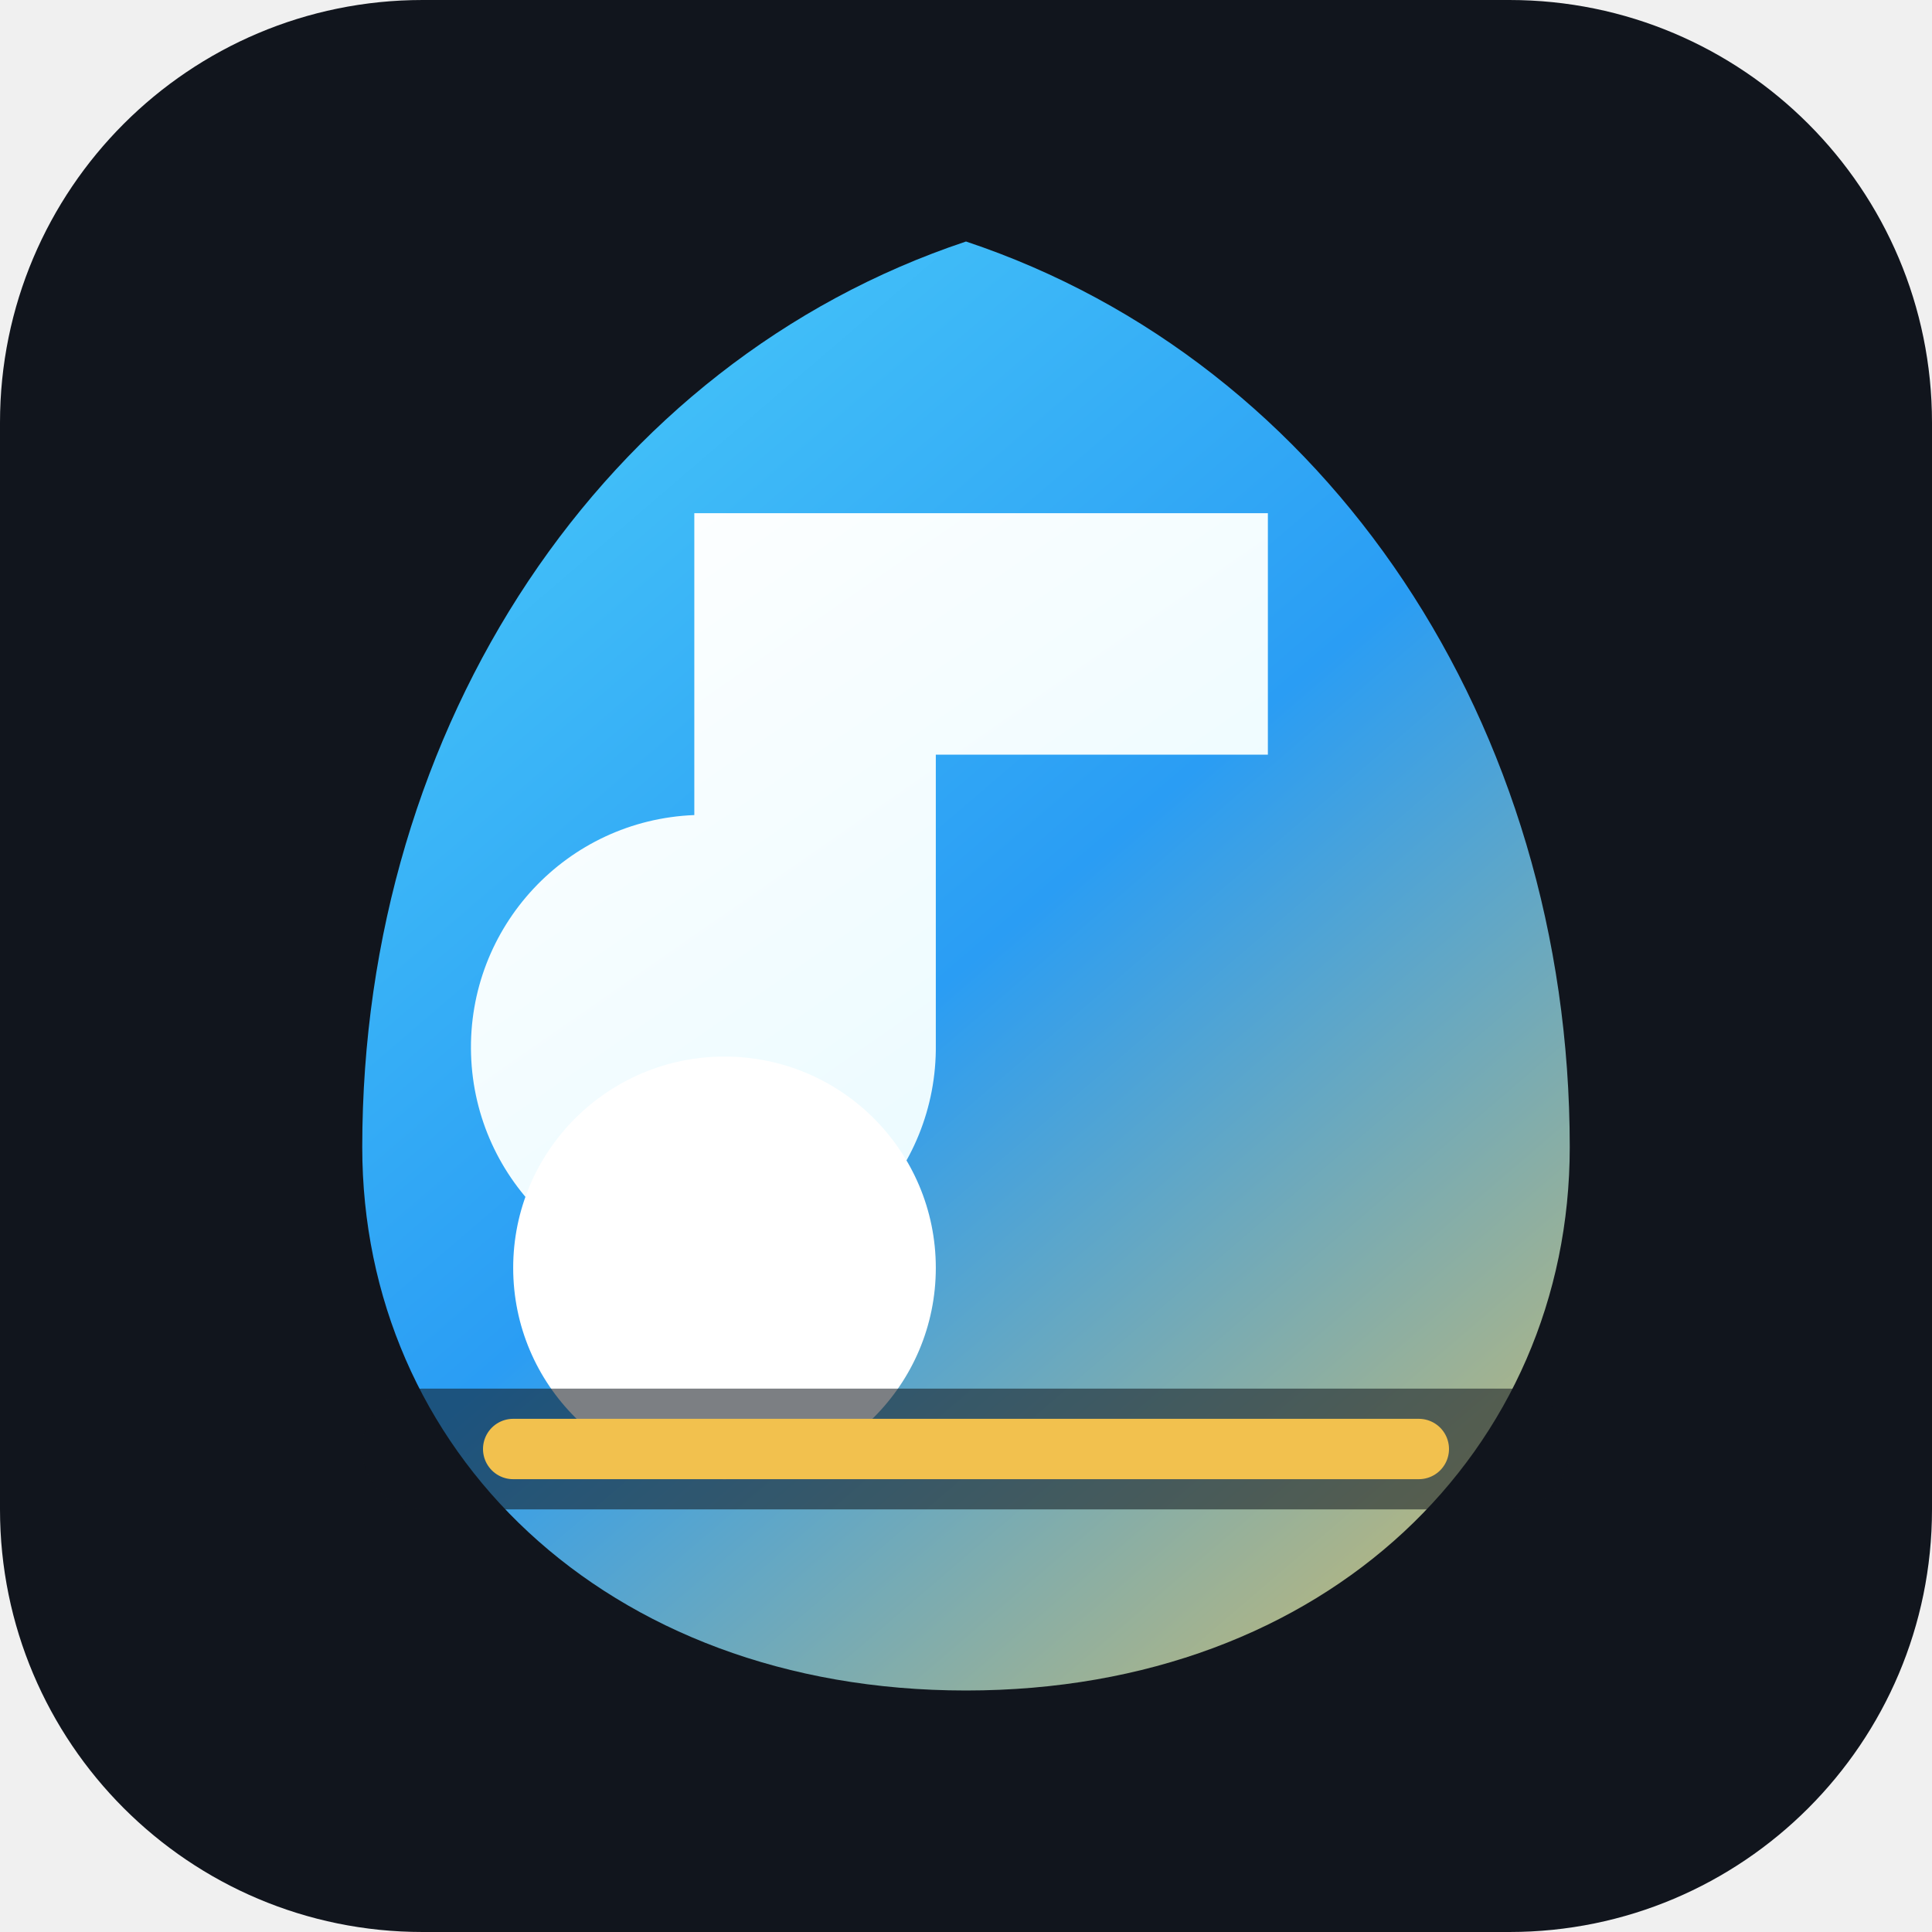
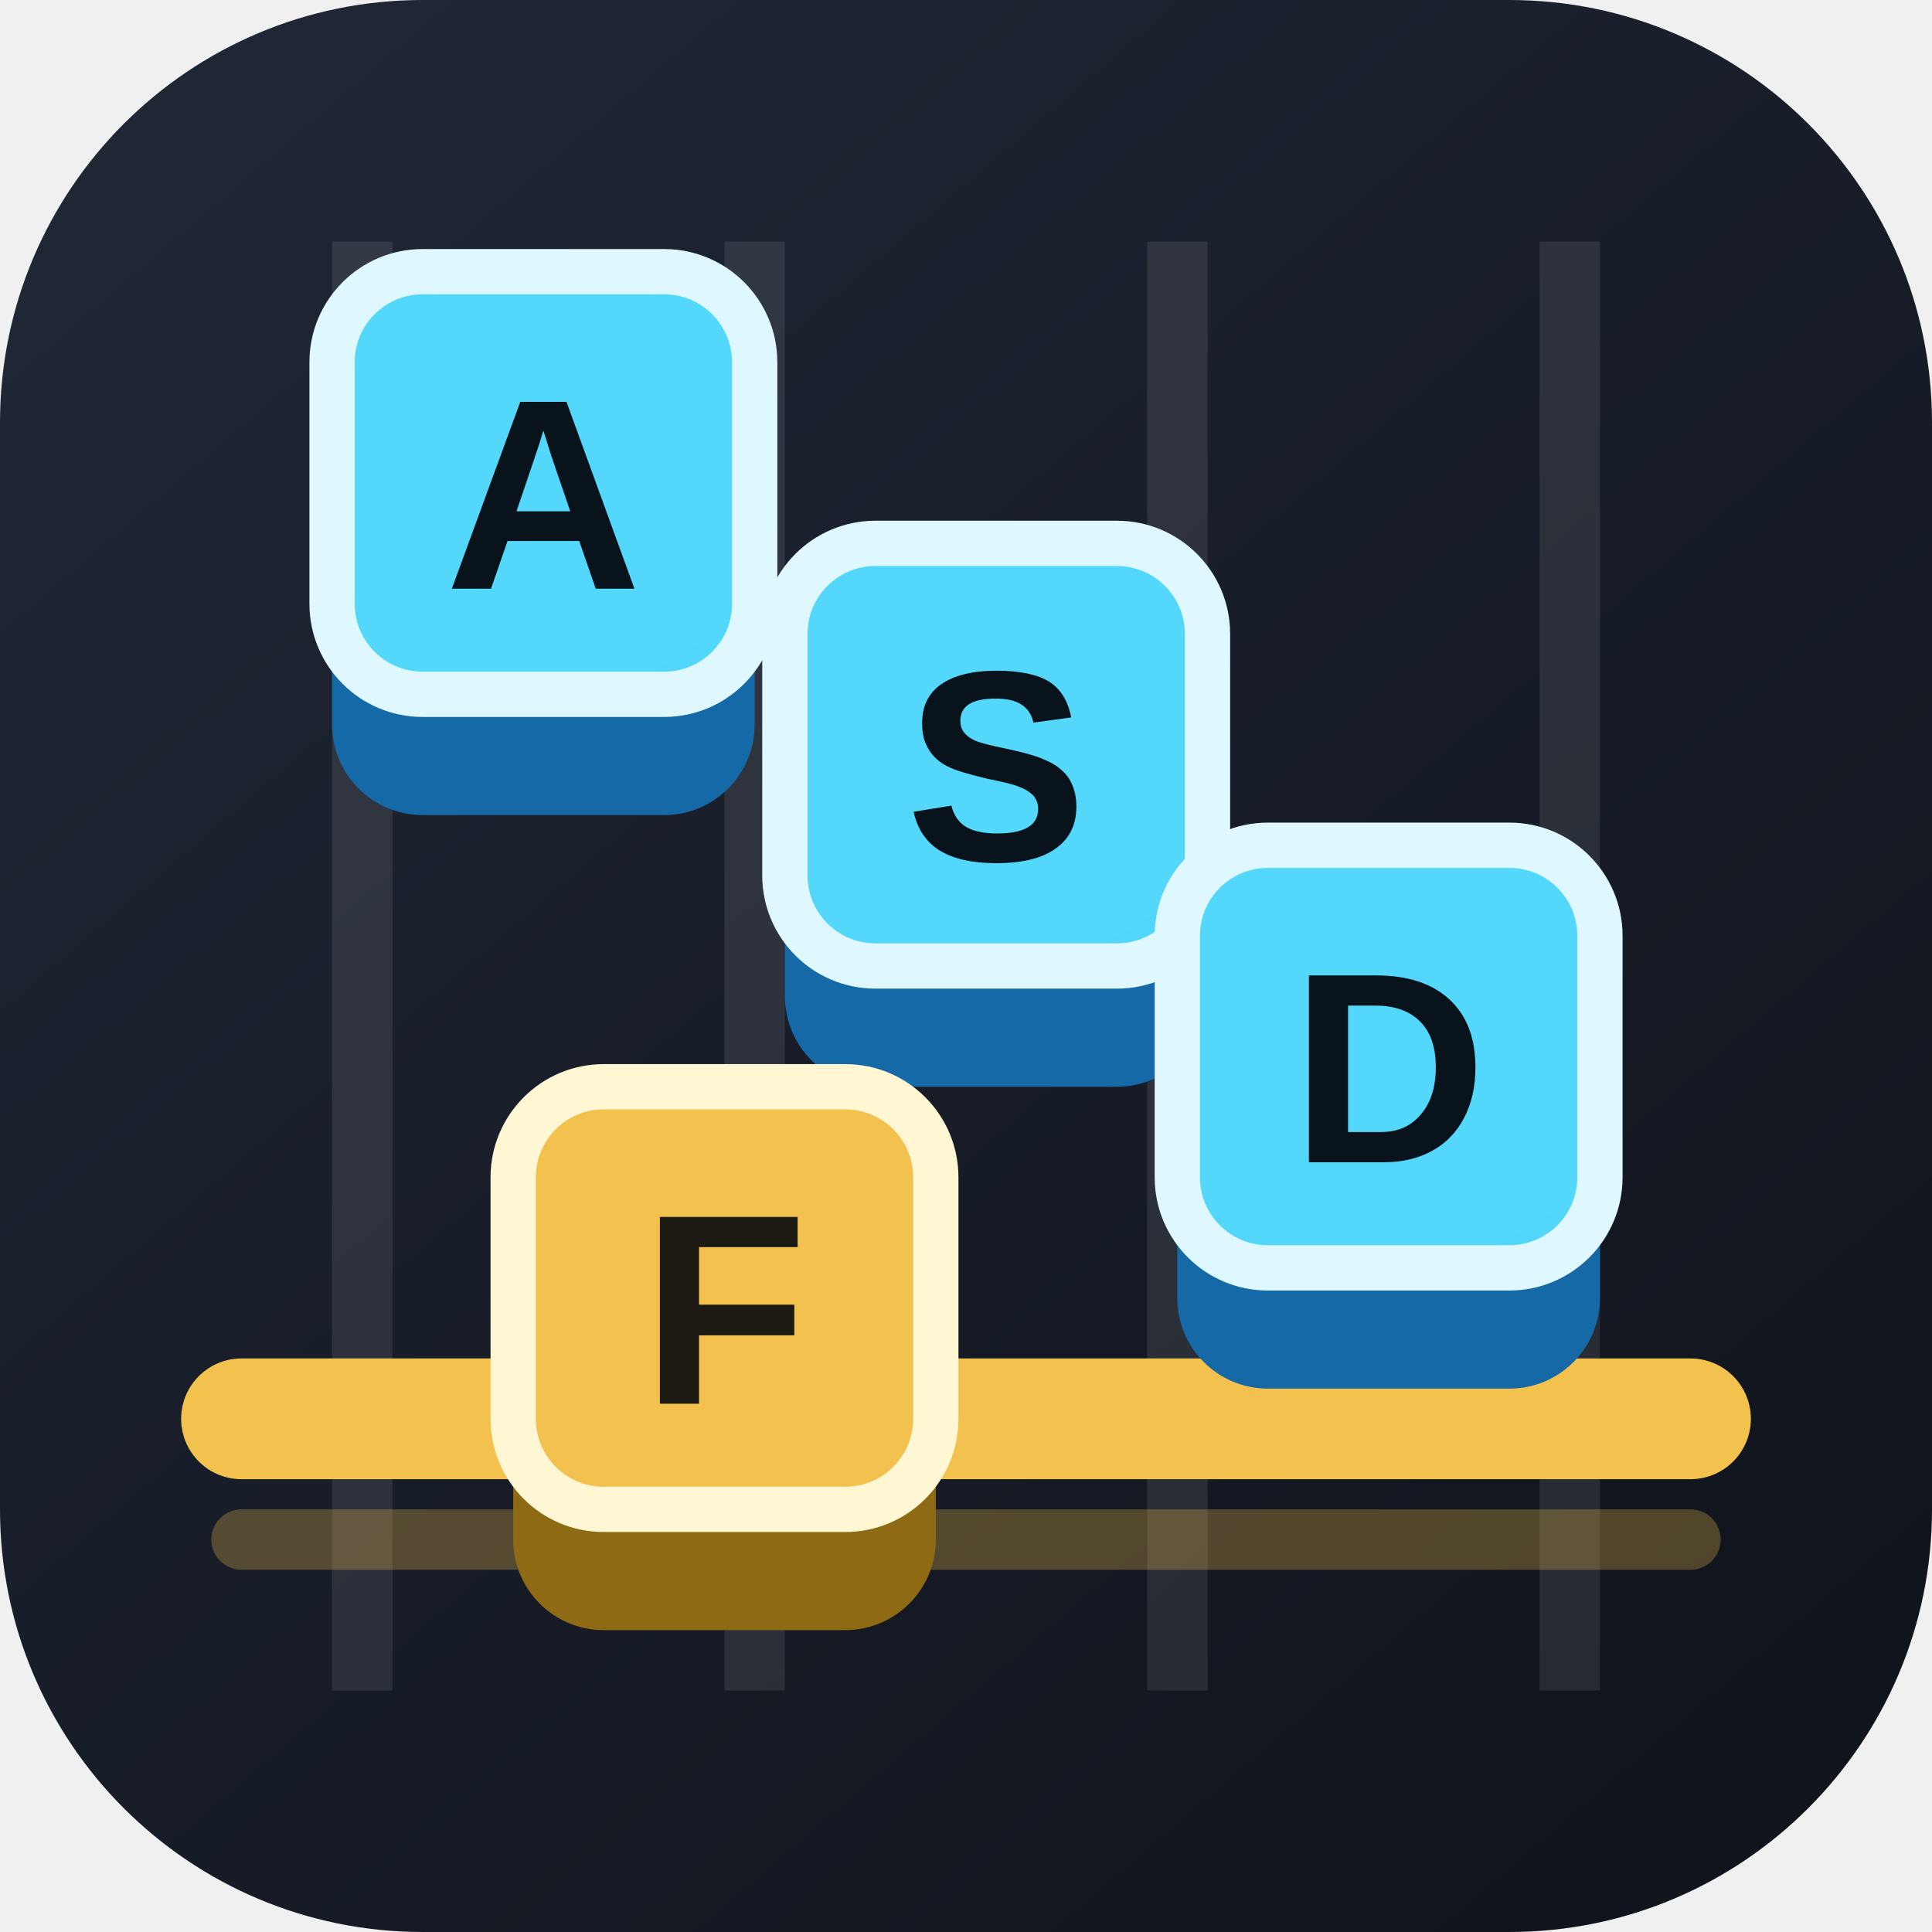
- <svg xmlns="http://www.w3.org/2000/svg" viewBox="0 0 64 64" role="img" aria-label="ASDF rhythm logo">
+ <svg xmlns="http://www.w3.org/2000/svg" viewBox="0 0 64 64" role="img" aria-label="ASDF falling key logo">
  <defs>
-     <linearGradient id="bg" x1="8" y1="4" x2="56" y2="60" gradientUnits="userSpaceOnUse">
+     <linearGradient id="panel" x1="8" y1="4" x2="56" y2="60" gradientUnits="userSpaceOnUse">
+       <stop offset="0" stop-color="#1f2634" />
+       <stop offset="1" stop-color="#10141c" />
+     </linearGradient>
+     <linearGradient id="key" x1="18" y1="8" x2="46" y2="54" gradientUnits="userSpaceOnUse">
      <stop offset="0" stop-color="#53d8fb" />
-       <stop offset="0.5" stop-color="#2a9df4" />
-       <stop offset="1" stop-color="#f2c14e" />
-     </linearGradient>
-     <linearGradient id="note" x1="20" y1="14" x2="45" y2="50" gradientUnits="userSpaceOnUse">
-       <stop offset="0" stop-color="#ffffff" />
-       <stop offset="1" stop-color="#dff8ff" />
+       <stop offset="1" stop-color="#2a9df4" />
    </linearGradient>
  </defs>
-   <rect width="64" height="64" rx="14" fill="#11151d" />
-   <path d="M12 38c0-14 8-26 20-30 12 4 20 16 20 30 0 10-8 18-20 18s-20-8-20-18Z" fill="url(#bg)" />
-   <path d="M23 17h19v8H31v9.6A7.7 7.7 0 1 1 23 27V17Z" fill="url(#note)" />
-   <circle cx="24" cy="42" r="7" fill="#ffffff" />
-   <path d="M14 48h36" stroke="#11151d" stroke-width="4" stroke-linecap="round" opacity="0.55" />
-   <path d="M17 48h30" stroke="#f2c14e" stroke-width="2" stroke-linecap="round" />
+   <rect width="64" height="64" rx="14" fill="url(#panel)" />
+   <path d="M12 8v48M25 8v48M39 8v48M52 8v48" stroke="#ffffff" stroke-opacity="0.09" stroke-width="2" />
+   <path d="M8 47h48" stroke="#f2c14e" stroke-width="4" stroke-linecap="round" />
+   <path d="M8 51h48" stroke="#f2c14e" stroke-opacity="0.28" stroke-width="2" stroke-linecap="round" />
+   <g transform="translate(11 9)">
+     <rect x="0" y="4" width="14" height="14" rx="3" fill="#1569a7" />
+     <rect x="0" y="0" width="14" height="14" rx="3" fill="url(#key)" stroke="#dff8ff" stroke-width="1.5" />
+     <text x="7" y="10.5" text-anchor="middle" font-family="Arial, Helvetica, sans-serif" font-size="9" font-weight="900" fill="#08131b">A</text>
+   </g>
+   <g transform="translate(26 18)">
+     <rect x="0" y="4" width="14" height="14" rx="3" fill="#1569a7" />
+     <rect x="0" y="0" width="14" height="14" rx="3" fill="url(#key)" stroke="#dff8ff" stroke-width="1.5" />
+     <text x="7" y="10.5" text-anchor="middle" font-family="Arial, Helvetica, sans-serif" font-size="9" font-weight="900" fill="#08131b">S</text>
+   </g>
+   <g transform="translate(39 28)">
+     <rect x="0" y="4" width="14" height="14" rx="3" fill="#1569a7" />
+     <rect x="0" y="0" width="14" height="14" rx="3" fill="url(#key)" stroke="#dff8ff" stroke-width="1.5" />
+     <text x="7" y="10.5" text-anchor="middle" font-family="Arial, Helvetica, sans-serif" font-size="9" font-weight="900" fill="#08131b">D</text>
+   </g>
+   <g transform="translate(17 36)">
+     <rect x="0" y="4" width="14" height="14" rx="3" fill="#8f6a15" />
+     <rect x="0" y="0" width="14" height="14" rx="3" fill="#f2c14e" stroke="#fff6d4" stroke-width="1.5" />
+     <text x="7" y="10.5" text-anchor="middle" font-family="Arial, Helvetica, sans-serif" font-size="9" font-weight="900" fill="#1d1a14">F</text>
+   </g>
</svg>
